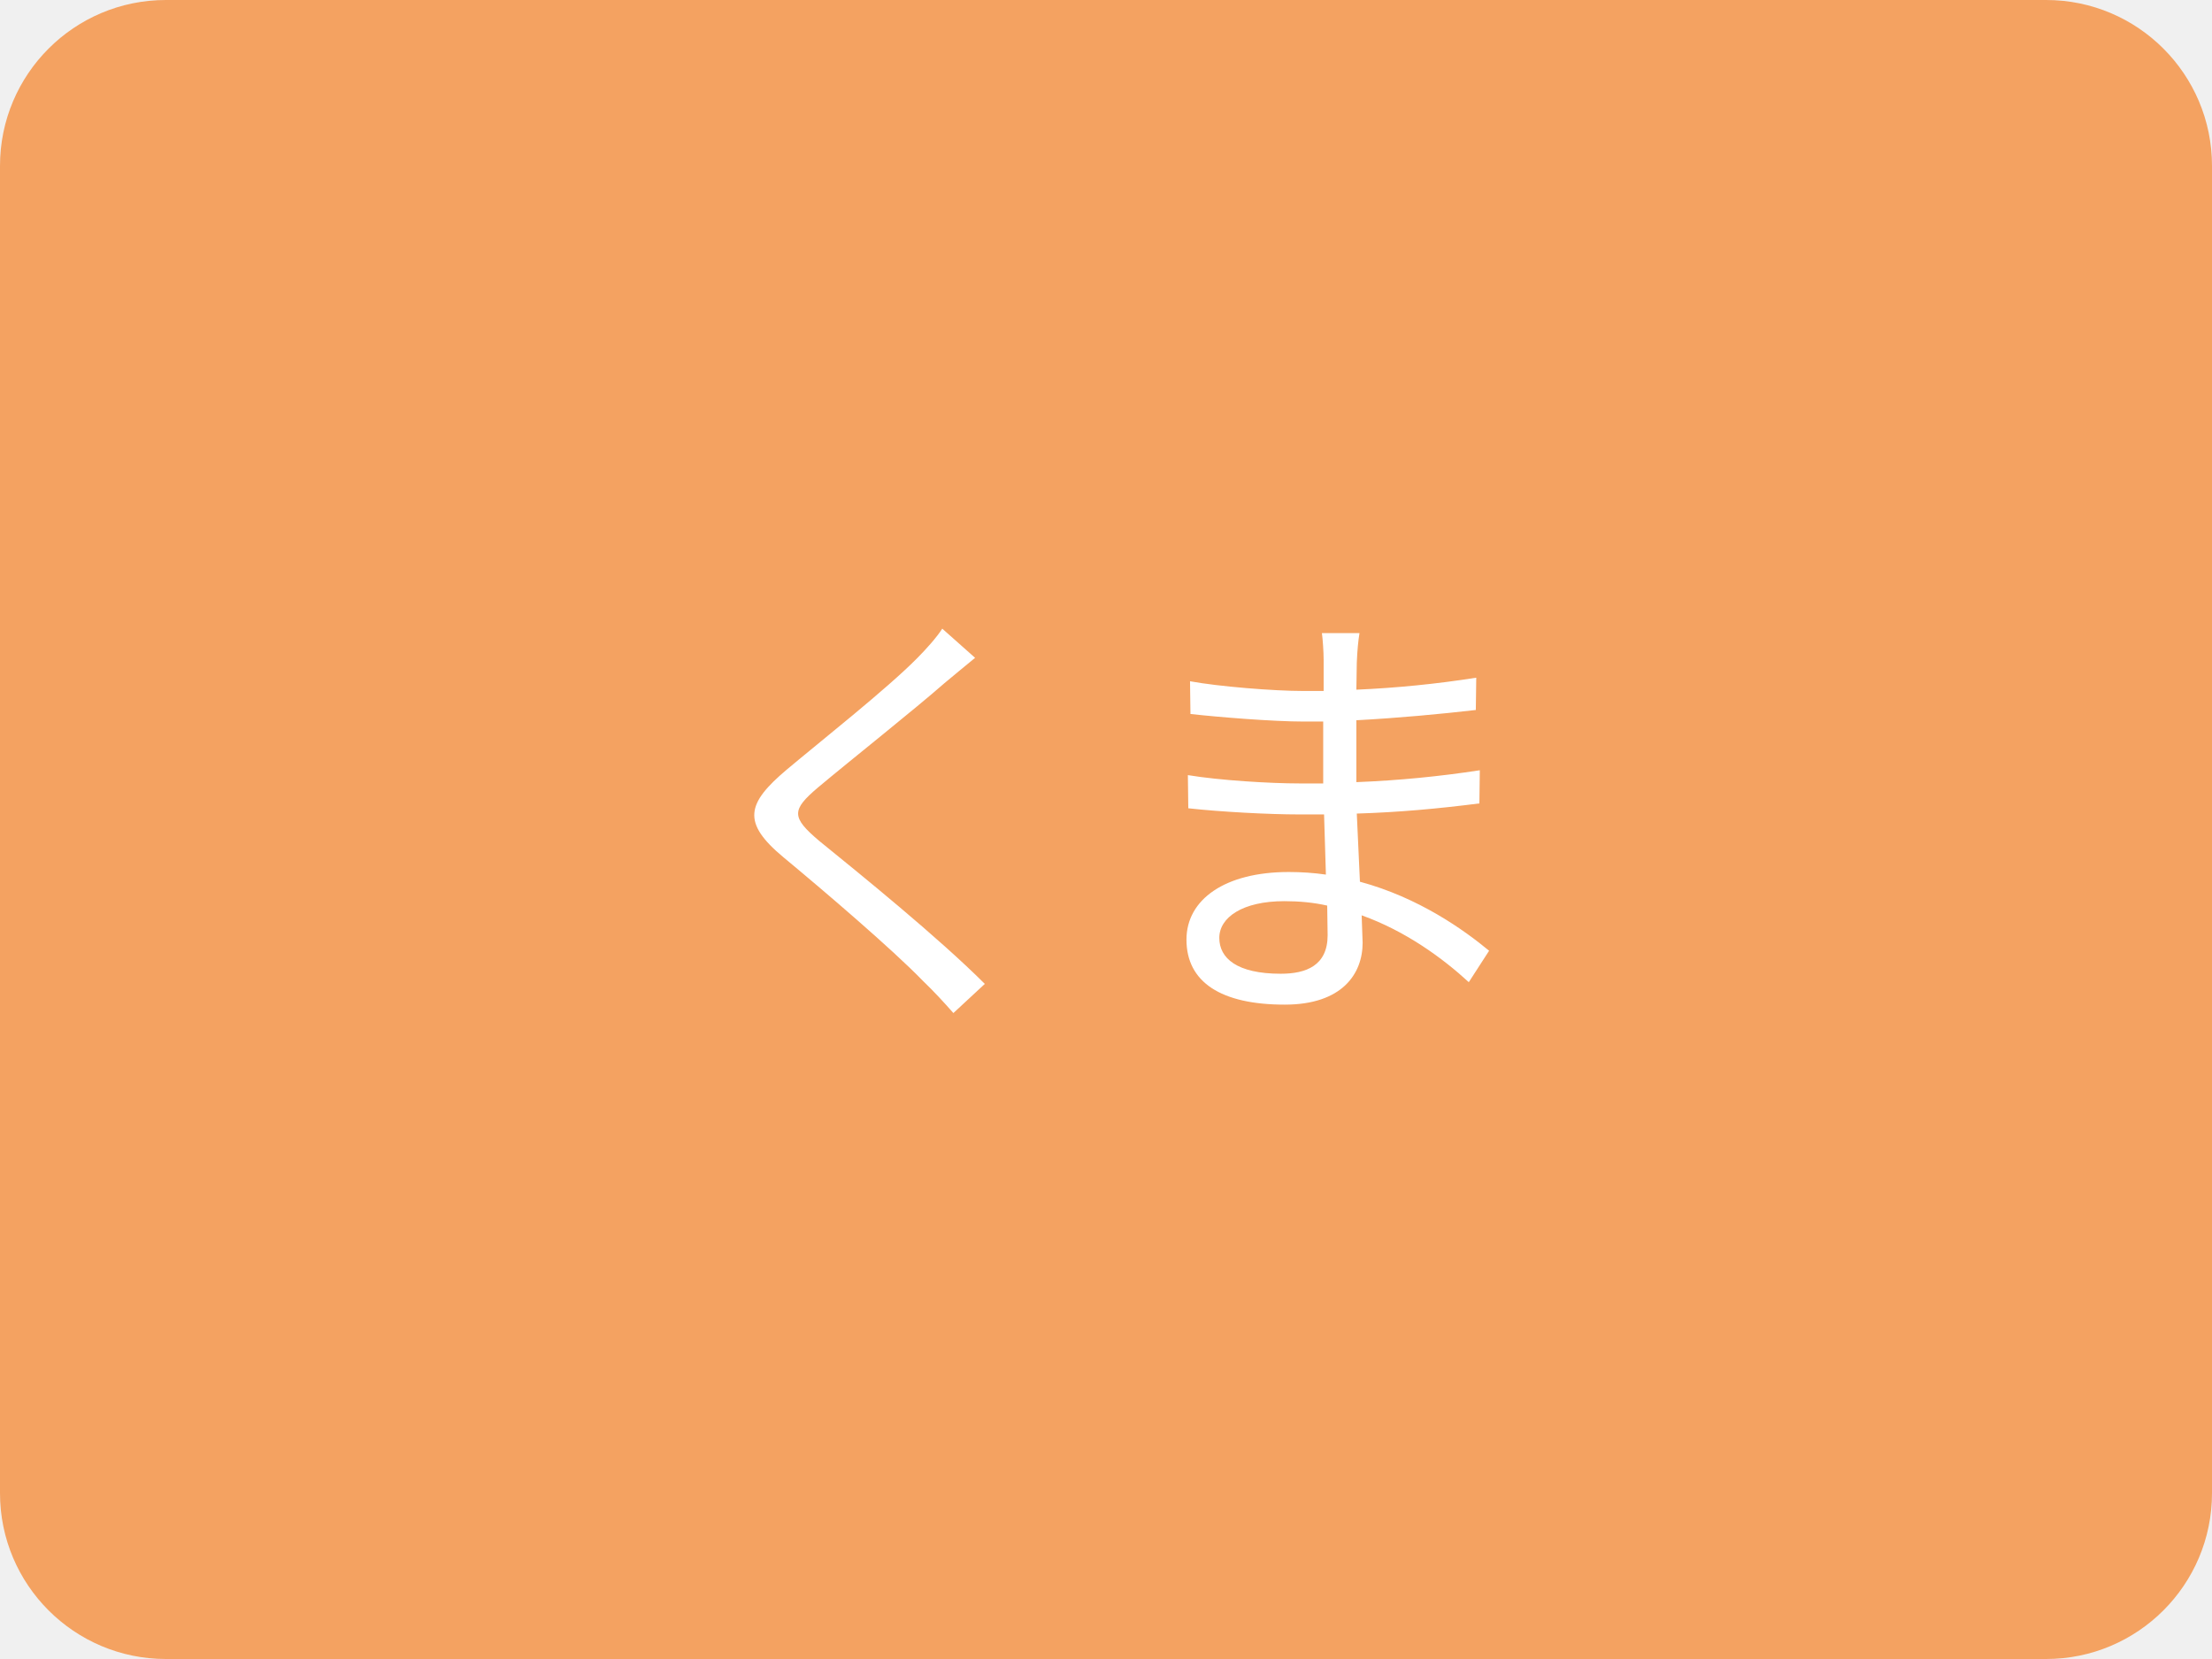
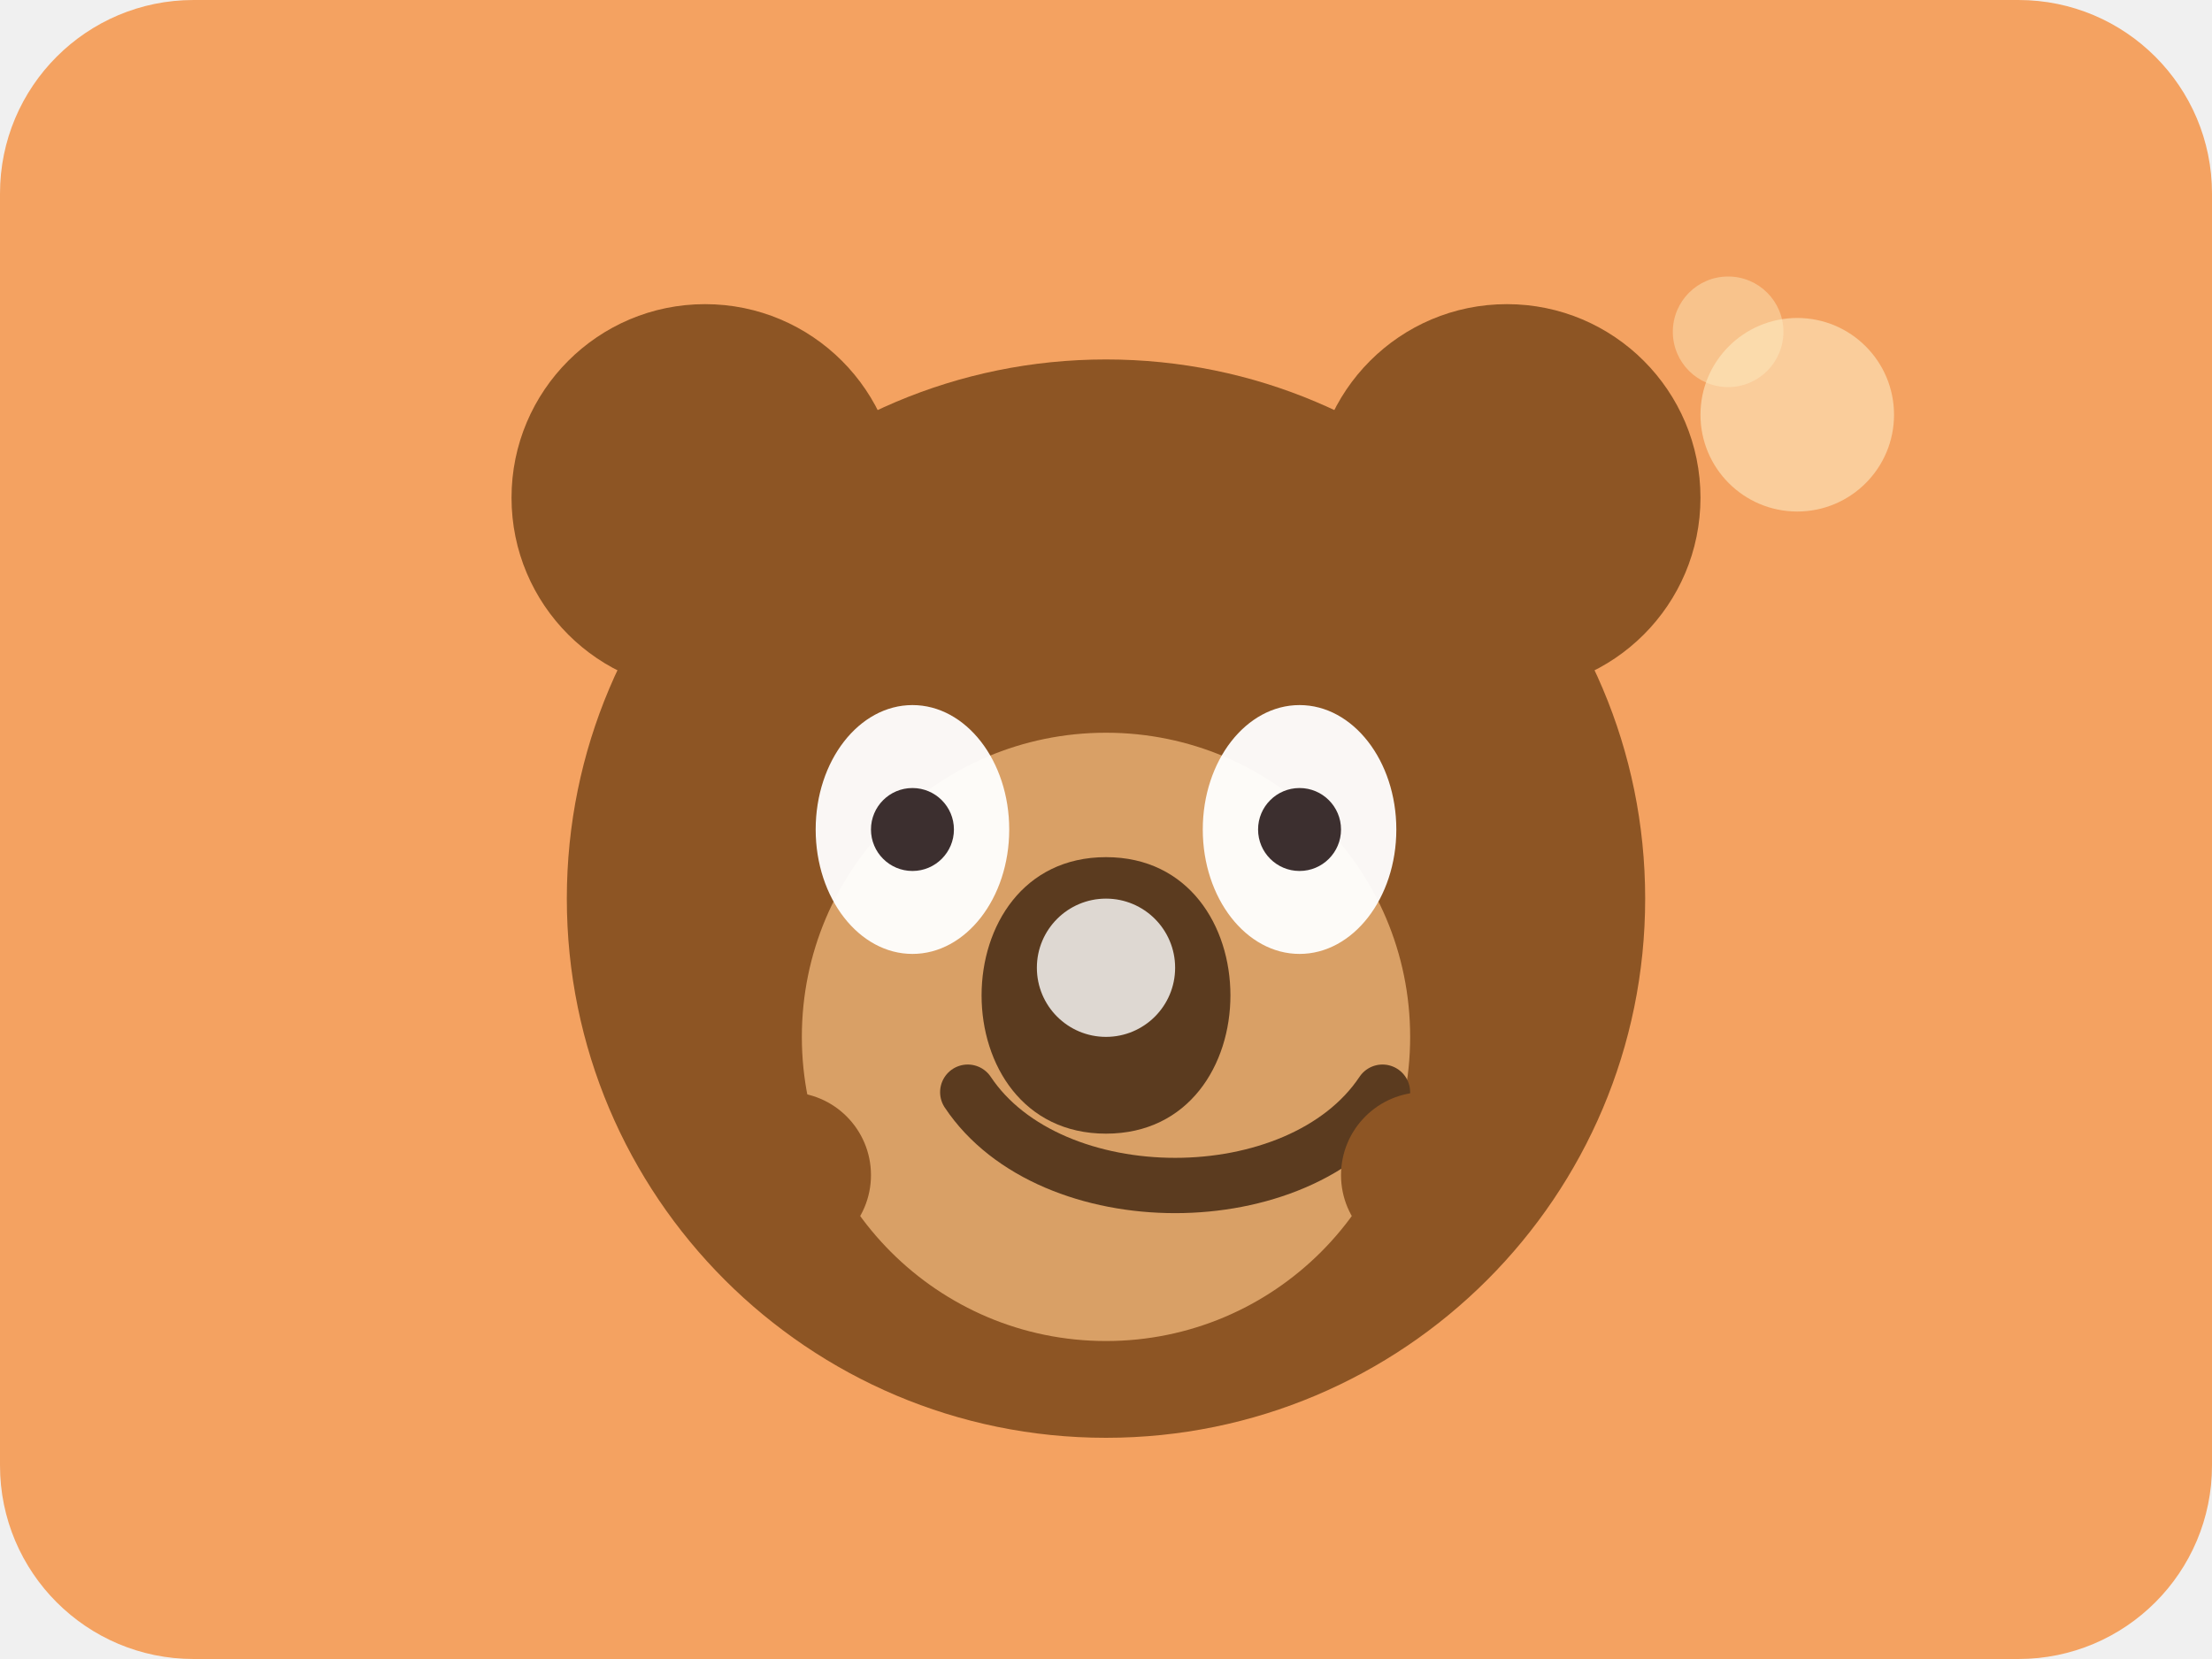
<svg xmlns="http://www.w3.org/2000/svg" viewBox="0 0 320 240">
-   <rect width="320" height="240" fill="#F4A261" rx="24" />
-   <text x="50%" y="50%" dominant-baseline="middle" text-anchor="middle" font-family="Noto Sans JP, sans-serif" font-size="64" fill="#fff">くま</text>
+   <rect width="320" height="240" fill="#F4A261" rx="28" />
+   <g transform="translate(160 130)">
+     <circle cx="0" cy="0" r="78" fill="#8D5524" />
+     <g fill="#8D5524">
+       <circle cx="-58" cy="-58" r="28" />
+       <circle cx="58" cy="-58" r="28" />
+     </g>
+     <circle cx="0" cy="20" r="44" fill="#D9A066" />
+     <ellipse cx="-28" cy="-10" rx="14" ry="18" fill="#FFF" opacity="0.95" />
+     <ellipse cx="28" cy="-10" rx="14" ry="18" fill="#FFF" opacity="0.95" />
+     <circle cx="-28" cy="-10" r="6" fill="#3C2F2F" />
+     <circle cx="28" cy="-10" r="6" fill="#3C2F2F" />
+     <path d="M0-6c12 0 18 10 18 20s-6 20-18 20-18-10-18-20 6-20 18-20z" fill="#5B3B1F" />
+     <circle cx="0" cy="10" r="10" fill="#FFF" opacity="0.8" />
+     <path d="M-20 28c12 18 48 18 60 0" fill="none" stroke="#5B3B1F" stroke-width="8" stroke-linecap="round" />
+     <circle cx="-46" cy="40" r="12" fill="#8D5524" />
+     <circle cx="46" cy="40" r="12" fill="#8D5524" />
+   </g>
+   <circle cx="260" cy="60" r="14" fill="#FDEAC1" opacity="0.6" />
+   <circle cx="250" cy="48" r="8" fill="#FDEAC1" opacity="0.45" />
</svg>
